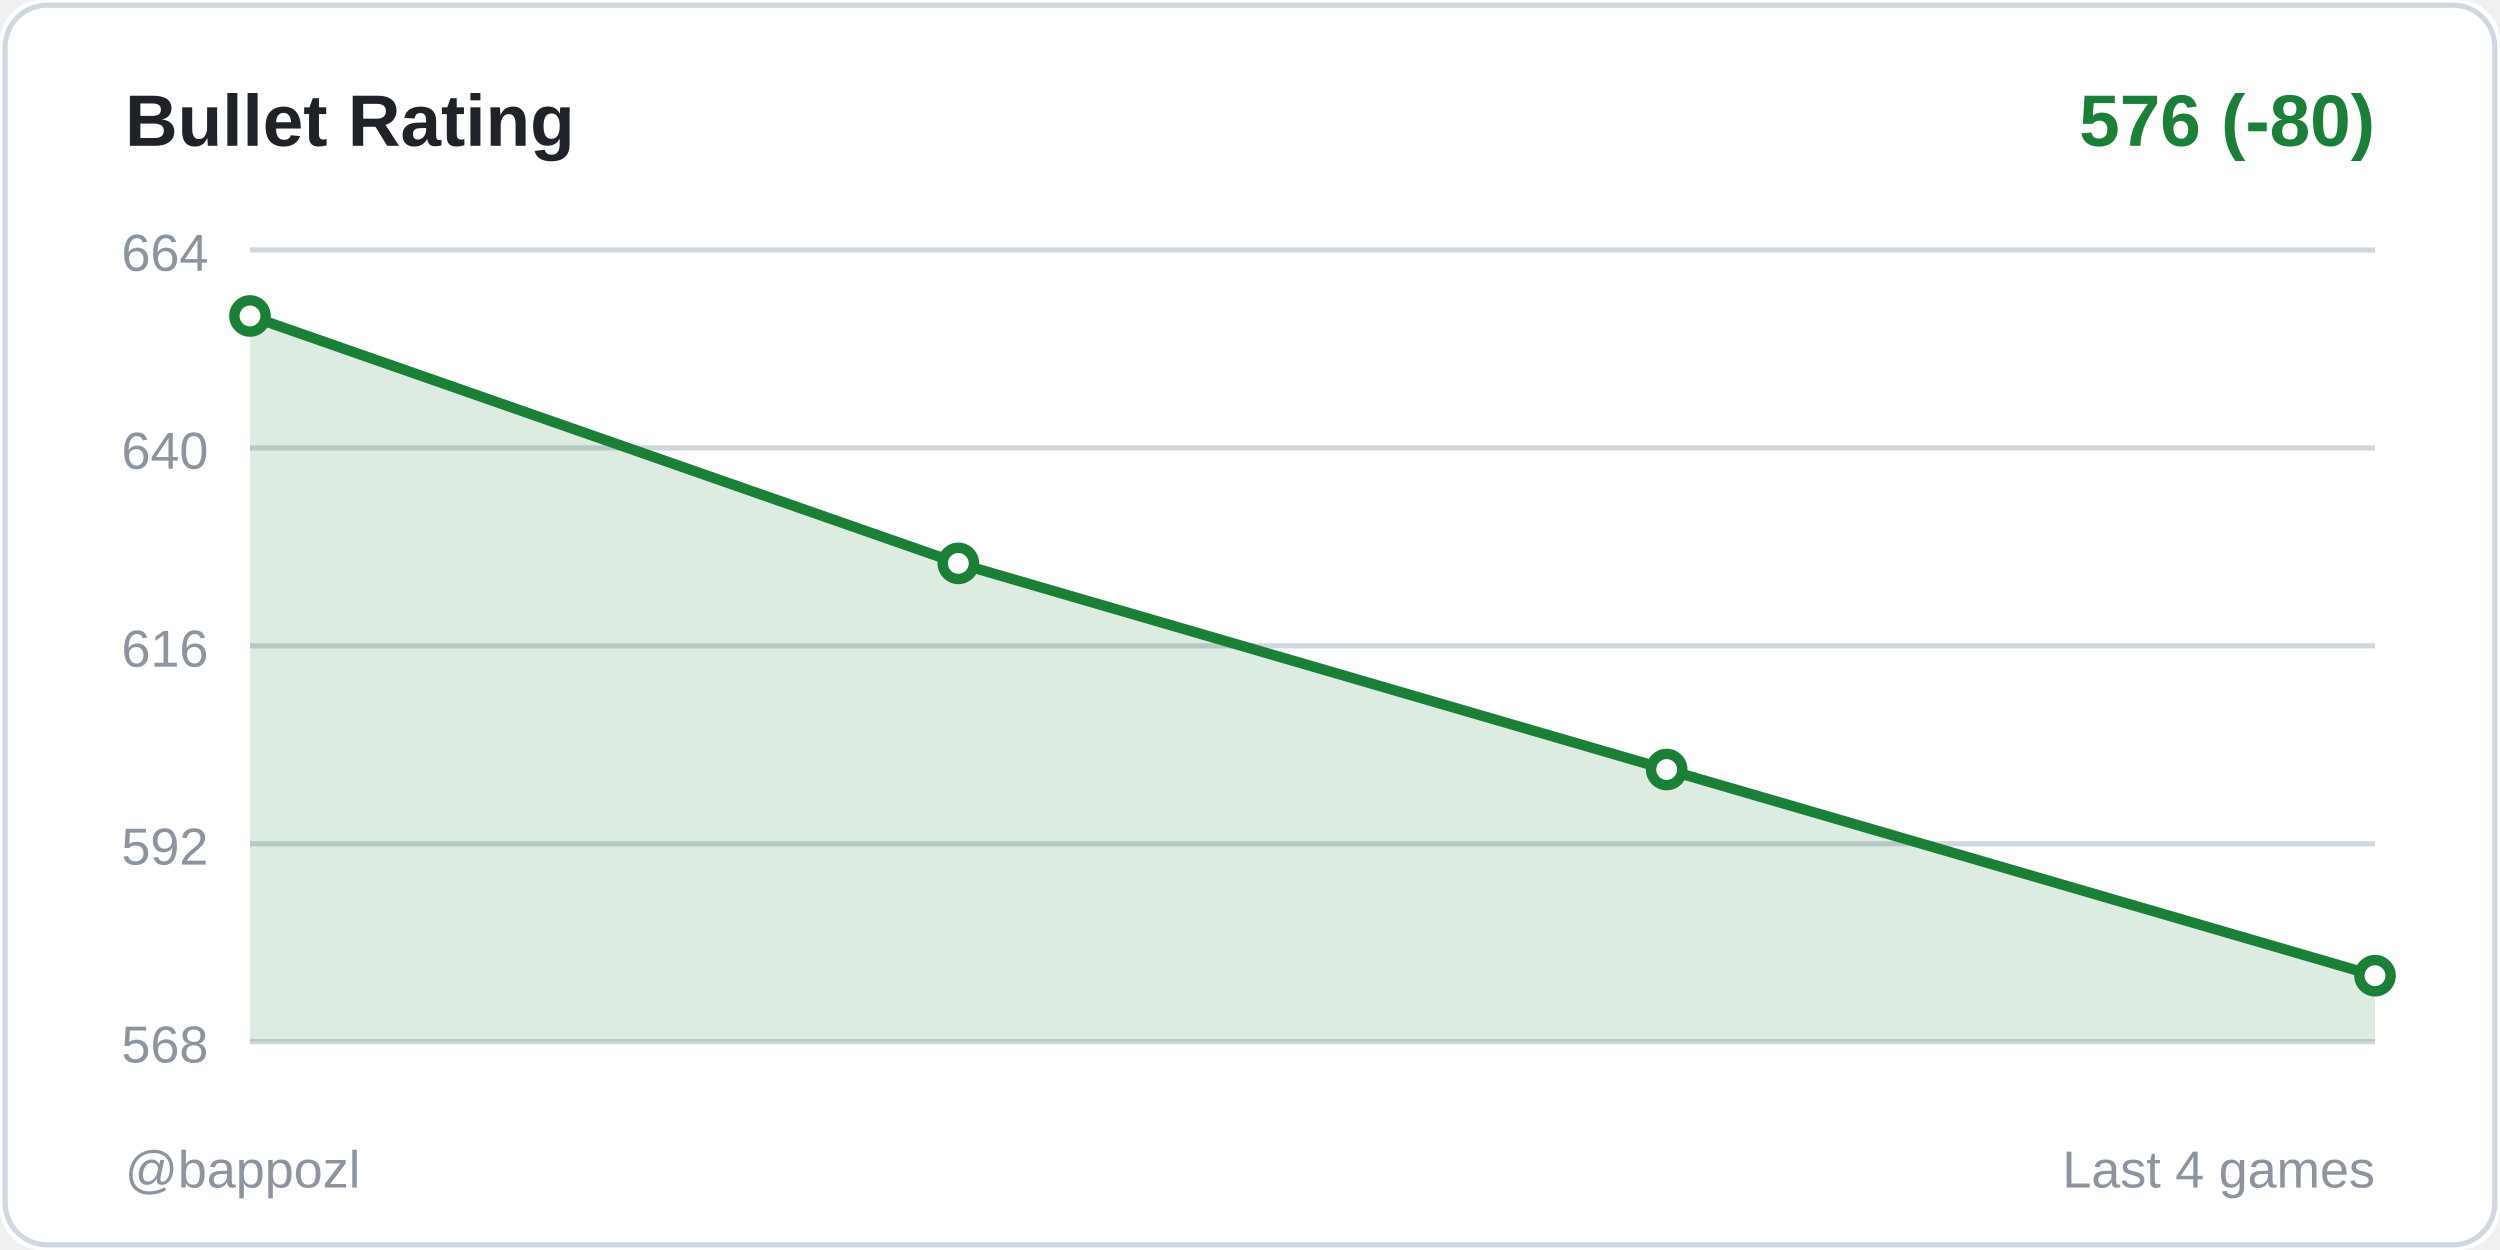
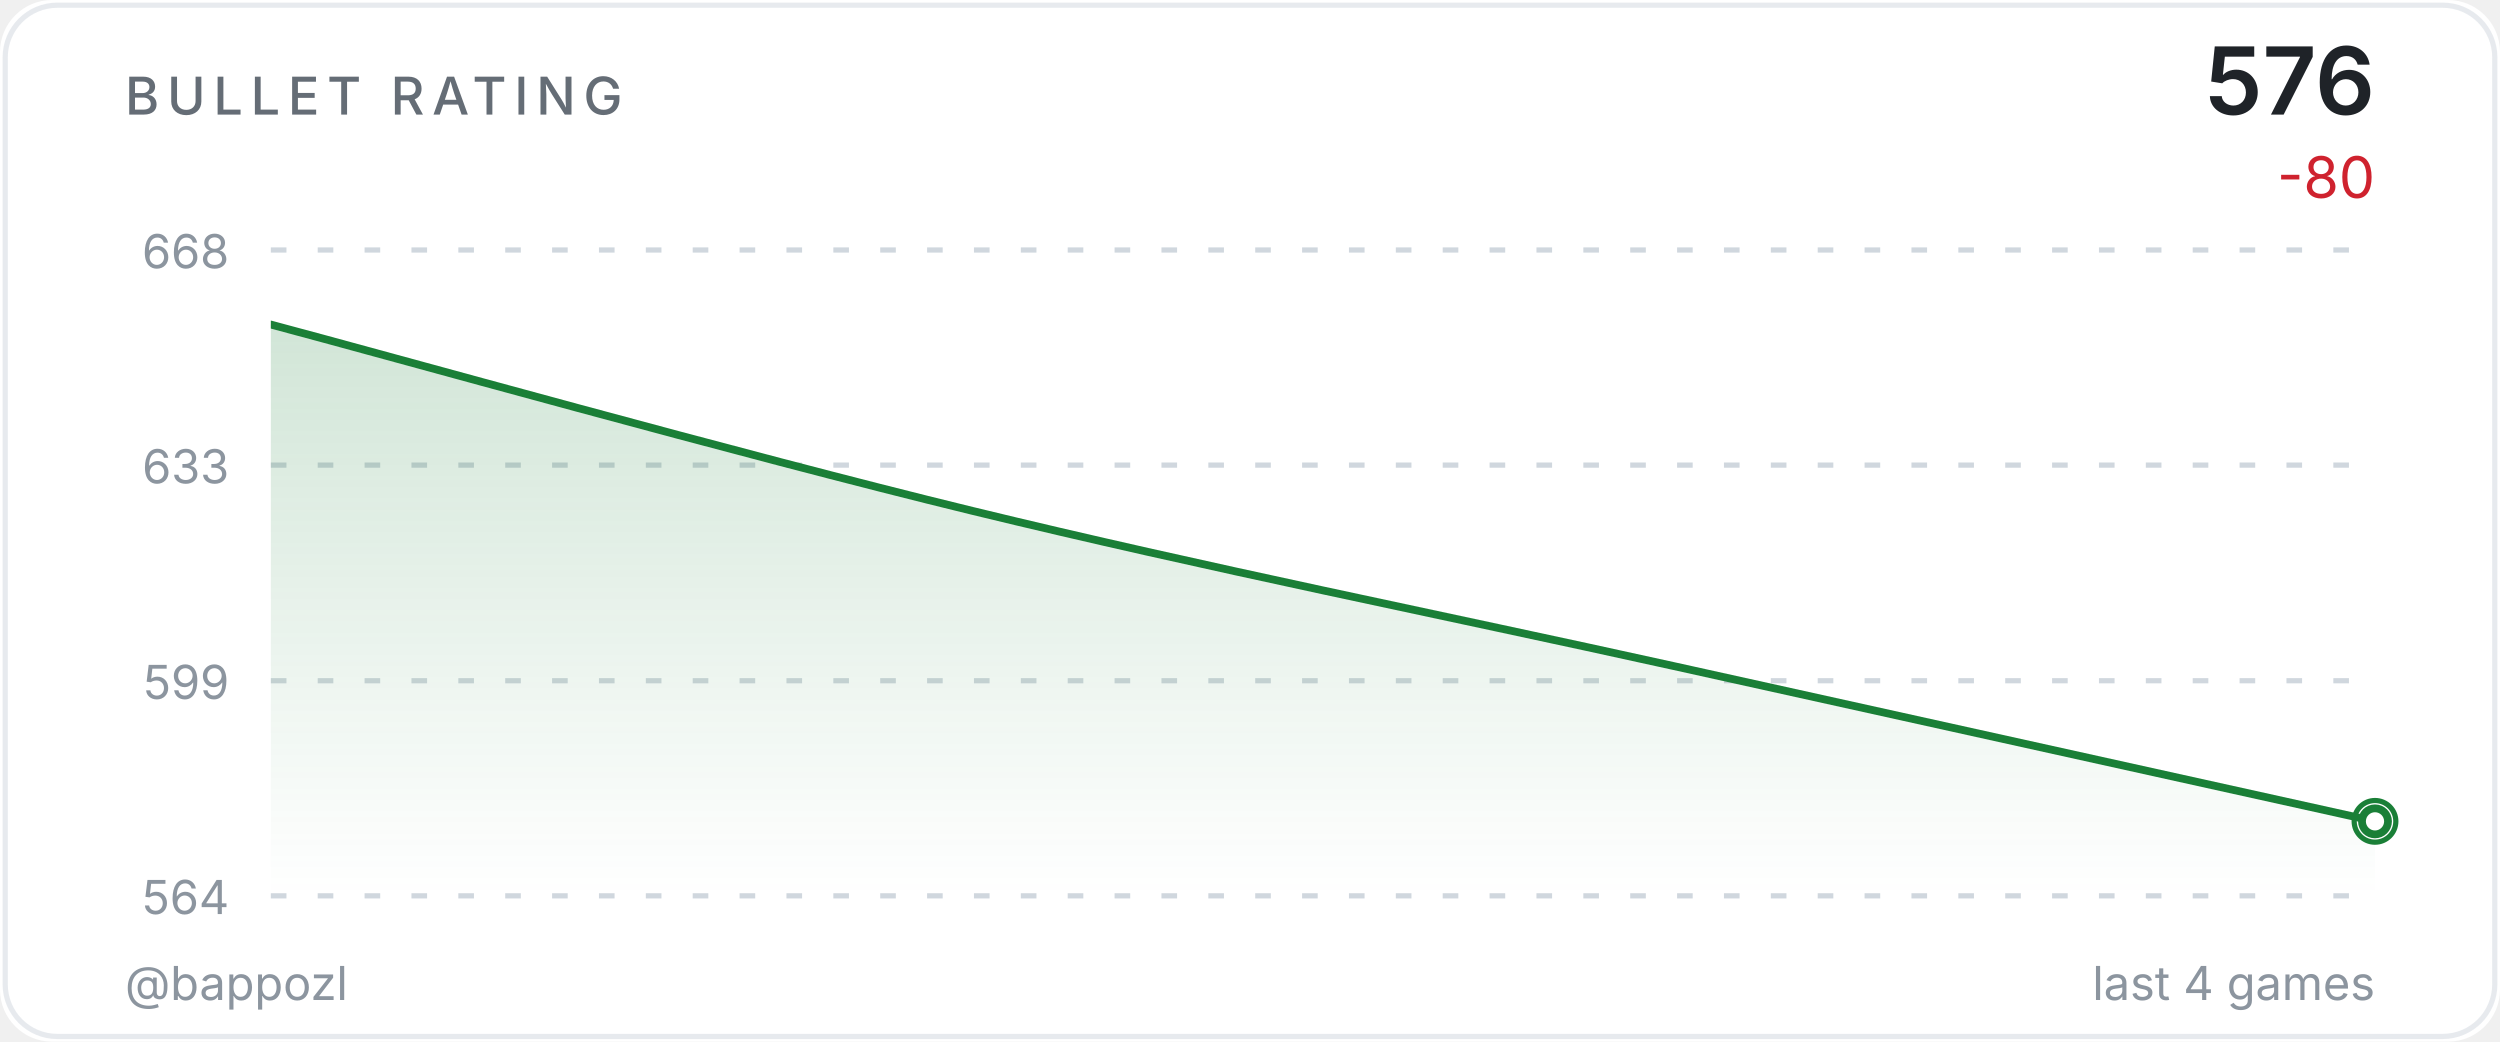
- <svg xmlns="http://www.w3.org/2000/svg" width="480" height="240">
-   <rect width="480" height="240" fill="#ffffff" rx="8" />
-   <rect x="1" y="1" width="478" height="238" fill="none" stroke="#d0d7de" rx="8" />
-   <text x="24" y="28" fill="#1f2328" font-size="14" font-weight="600" font-family="Segoe UI, Arial, sans-serif">
-     Bullet Rating
-   </text>
-   <text x="456" y="28" fill="#1a7f37" font-size="14" font-weight="600" font-family="Segoe UI, Arial, sans-serif" text-anchor="end">
-     576 (-80)
-   </text>
-   <line x1="48" y1="48" x2="456" y2="48" stroke="#d0d7de" stroke-width="1" />
-   <text x="40" y="52" fill="#8c959f" font-size="10" font-family="Segoe UI, Arial, sans-serif" text-anchor="end">664</text>
-   <line x1="48" y1="86" x2="456" y2="86" stroke="#d0d7de" stroke-width="1" />
-   <text x="40" y="90" fill="#8c959f" font-size="10" font-family="Segoe UI, Arial, sans-serif" text-anchor="end">640</text>
-   <line x1="48" y1="124" x2="456" y2="124" stroke="#d0d7de" stroke-width="1" />
-   <text x="40" y="128" fill="#8c959f" font-size="10" font-family="Segoe UI, Arial, sans-serif" text-anchor="end">616</text>
-   <line x1="48" y1="162" x2="456" y2="162" stroke="#d0d7de" stroke-width="1" />
-   <text x="40" y="166" fill="#8c959f" font-size="10" font-family="Segoe UI, Arial, sans-serif" text-anchor="end">592</text>
-   <line x1="48" y1="200" x2="456" y2="200" stroke="#d0d7de" stroke-width="1" />
-   <text x="40" y="204" fill="#8c959f" font-size="10" font-family="Segoe UI, Arial, sans-serif" text-anchor="end">568</text>
-   <polygon points="48,200 48,60.667 184,108.167 320,147.75 456,187.333 456,200" fill="#1a7f37" opacity="0.15" />
-   <polyline points="48,60.667 184,108.167 320,147.75 456,187.333" fill="none" stroke="#1a7f37" stroke-width="2" stroke-linecap="round" stroke-linejoin="round" />
-   <circle cx="48" cy="60.667" r="3" fill="#ffffff" stroke="#1a7f37" stroke-width="2" />
-   <circle cx="184" cy="108.167" r="3" fill="#ffffff" stroke="#1a7f37" stroke-width="2" />
-   <circle cx="320" cy="147.75" r="3" fill="#ffffff" stroke="#1a7f37" stroke-width="2" />
-   <circle cx="456" cy="187.333" r="3" fill="#ffffff" stroke="#1a7f37" stroke-width="2" />
-   <text x="24" y="228" fill="#8c959f" font-size="10" font-family="Segoe UI, Arial, sans-serif">
-     @bappozl
-   </text>
-   <text x="456" y="228" fill="#8c959f" font-size="10" font-family="Segoe UI, Arial, sans-serif" text-anchor="end">
-     Last 4 games
-   </text>
+ <svg xmlns="http://www.w3.org/2000/svg" width="480" height="200" viewBox="0 0 480 200">
+   <defs>
+     <linearGradient id="ag" x1="0" y1="0" x2="0" y2="1">
+       <stop offset="0%" stop-color="#1a7f37" stop-opacity="0.2" />
+       <stop offset="100%" stop-color="#1a7f37" stop-opacity="0" />
+     </linearGradient>
+     <clipPath id="cc">
+       <rect x="52" y="48" width="404" height="124" />
+     </clipPath>
+   </defs>
+   <style>@keyframes p{0%,100%{r:4;opacity:.5}50%{r:9;opacity:0}}.pr{animation:p 2.5s ease-in-out infinite}</style>
+   <rect width="480" height="200" fill="#ffffff" rx="10" />
+   <rect x="1" y="1" width="478" height="198" fill="none" stroke="#d0d7de" rx="10" stroke-opacity="0.5" />
+   <text x="24" y="22" fill="#656d76" font-size="10" font-weight="500" font-family="-apple-system,BlinkMacSystemFont,'Segoe UI',sans-serif" letter-spacing="1.5">BULLET RATING</text>
+   <text x="456" y="22" fill="#1f2328" font-size="18" font-weight="600" font-family="-apple-system,BlinkMacSystemFont,'Segoe UI',sans-serif" text-anchor="end">576</text>
+   <text x="456" y="38" fill="#cf222e" font-size="11" font-family="-apple-system,BlinkMacSystemFont,'Segoe UI',sans-serif" text-anchor="end">-80</text>
+   <line x1="52" y1="48.0" x2="456" y2="48.0" stroke="#d0d7de" stroke-width="1" stroke-dasharray="3,6" />
+   <text x="44" y="51.5" fill="#8c959f" font-size="9" font-family="-apple-system,BlinkMacSystemFont,'Segoe UI',sans-serif" text-anchor="end">668</text>
+   <line x1="52" y1="89.3" x2="456" y2="89.3" stroke="#d0d7de" stroke-width="1" stroke-dasharray="3,6" />
+   <text x="44" y="92.8" fill="#8c959f" font-size="9" font-family="-apple-system,BlinkMacSystemFont,'Segoe UI',sans-serif" text-anchor="end">633</text>
+   <line x1="52" y1="130.7" x2="456" y2="130.7" stroke="#d0d7de" stroke-width="1" stroke-dasharray="3,6" />
+   <text x="44" y="134.2" fill="#8c959f" font-size="9" font-family="-apple-system,BlinkMacSystemFont,'Segoe UI',sans-serif" text-anchor="end">599</text>
+   <line x1="52" y1="172.0" x2="456" y2="172.0" stroke="#d0d7de" stroke-width="1" stroke-dasharray="3,6" />
+   <text x="44" y="175.5" fill="#8c959f" font-size="9" font-family="-apple-system,BlinkMacSystemFont,'Segoe UI',sans-serif" text-anchor="end">564</text>
+   <path d="M 52.00 62.31 C 74.44 68.27 141.78 87.15 186.67 98.08 C 231.56 109.01 276.44 117.95 321.33 127.88 C 366.22 137.82 433.56 152.72 456.00 157.69 L 456.00,172.00 L 52.00,172.00 Z" fill="url(#ag)" clip-path="url(#cc)" />
+   <path d="M 52.00 62.31 C 74.44 68.27 141.78 87.15 186.67 98.08 C 231.56 109.01 276.44 117.95 321.33 127.88 C 366.22 137.82 433.56 152.72 456.00 157.69" fill="none" stroke="#1a7f37" stroke-width="1.5" stroke-linecap="round" stroke-linejoin="round" clip-path="url(#cc)" />
+   <circle cx="456.0" cy="157.7" r="4" fill="none" stroke="#1a7f37" stroke-width="1" class="pr" />
+   <circle cx="456.0" cy="157.7" r="2.5" fill="#ffffff" stroke="#1a7f37" stroke-width="1.5" />
+   <text x="24" y="192" fill="#8c959f" font-size="9" font-family="-apple-system,BlinkMacSystemFont,'Segoe UI',sans-serif">@bappozl</text>
+   <text x="456" y="192" fill="#8c959f" font-size="9" font-family="-apple-system,BlinkMacSystemFont,'Segoe UI',sans-serif" text-anchor="end">last 4 games</text>
</svg>
